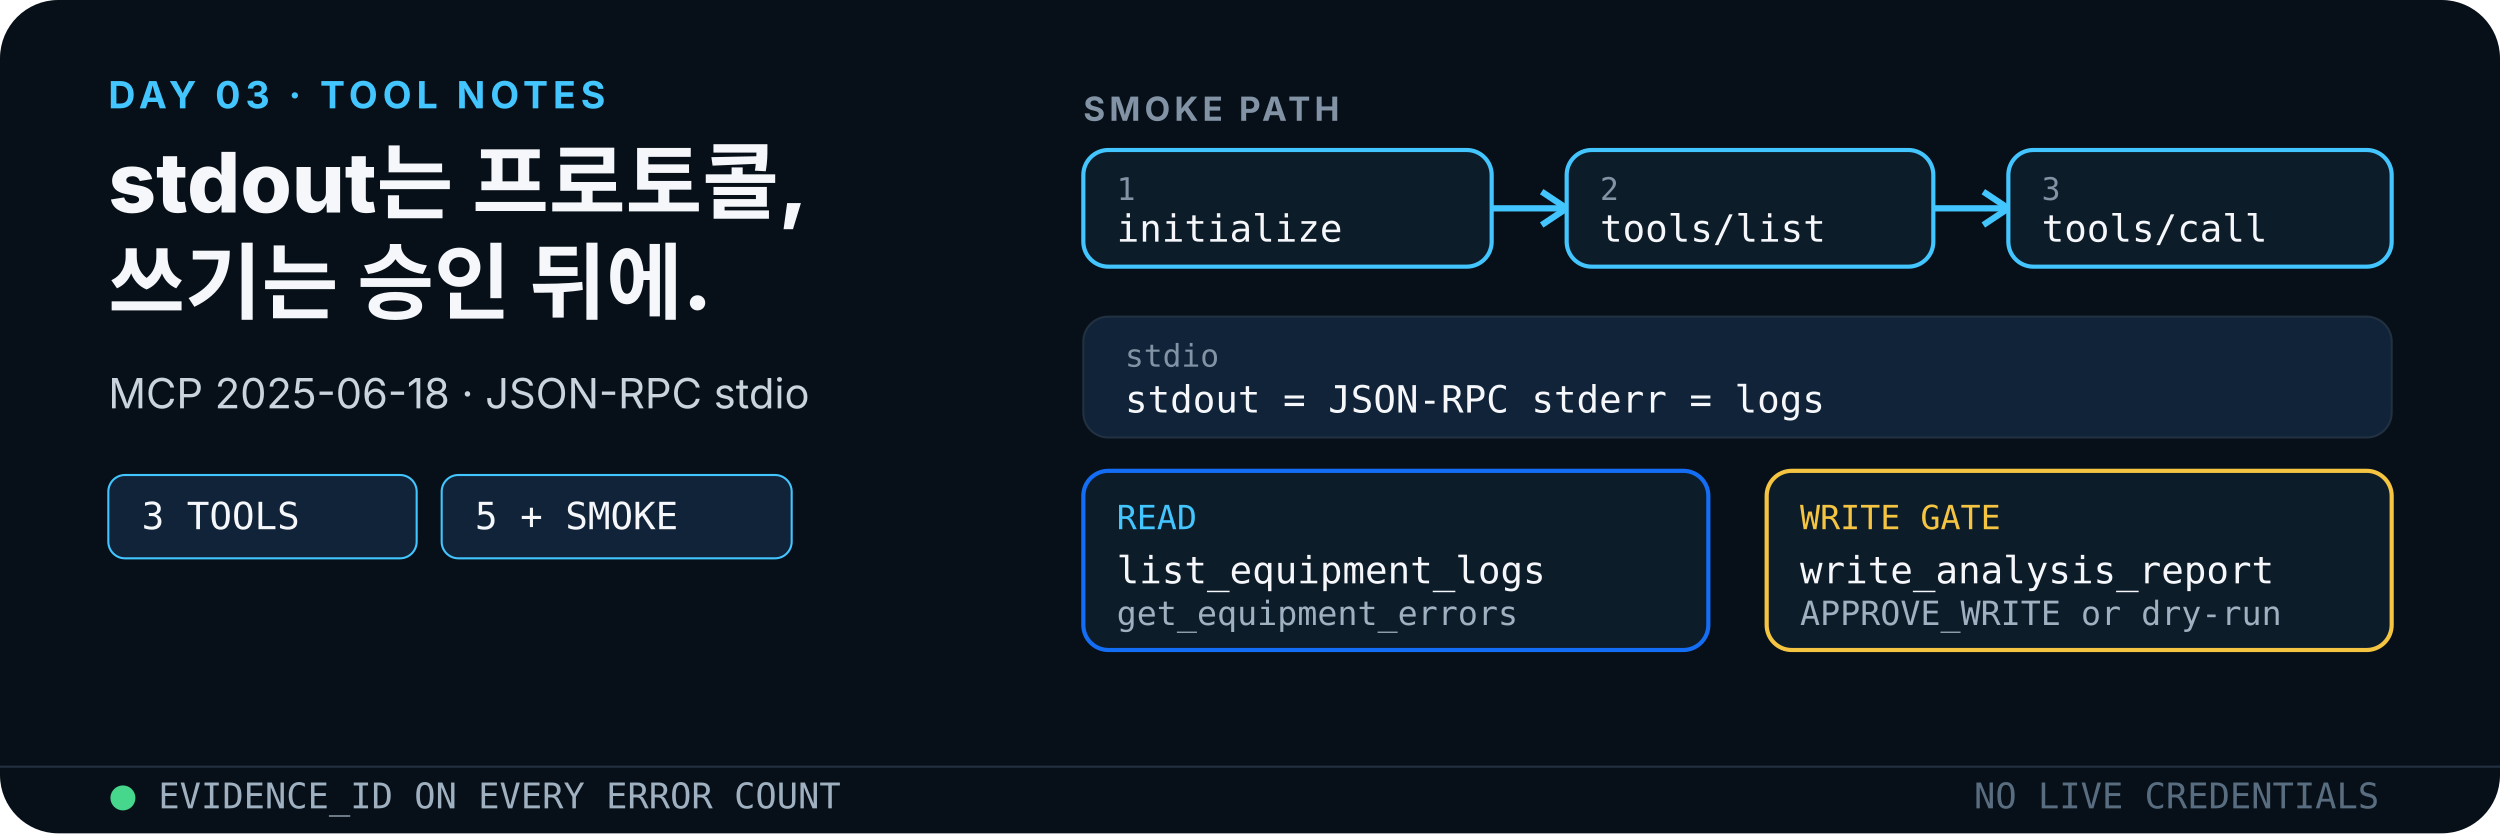
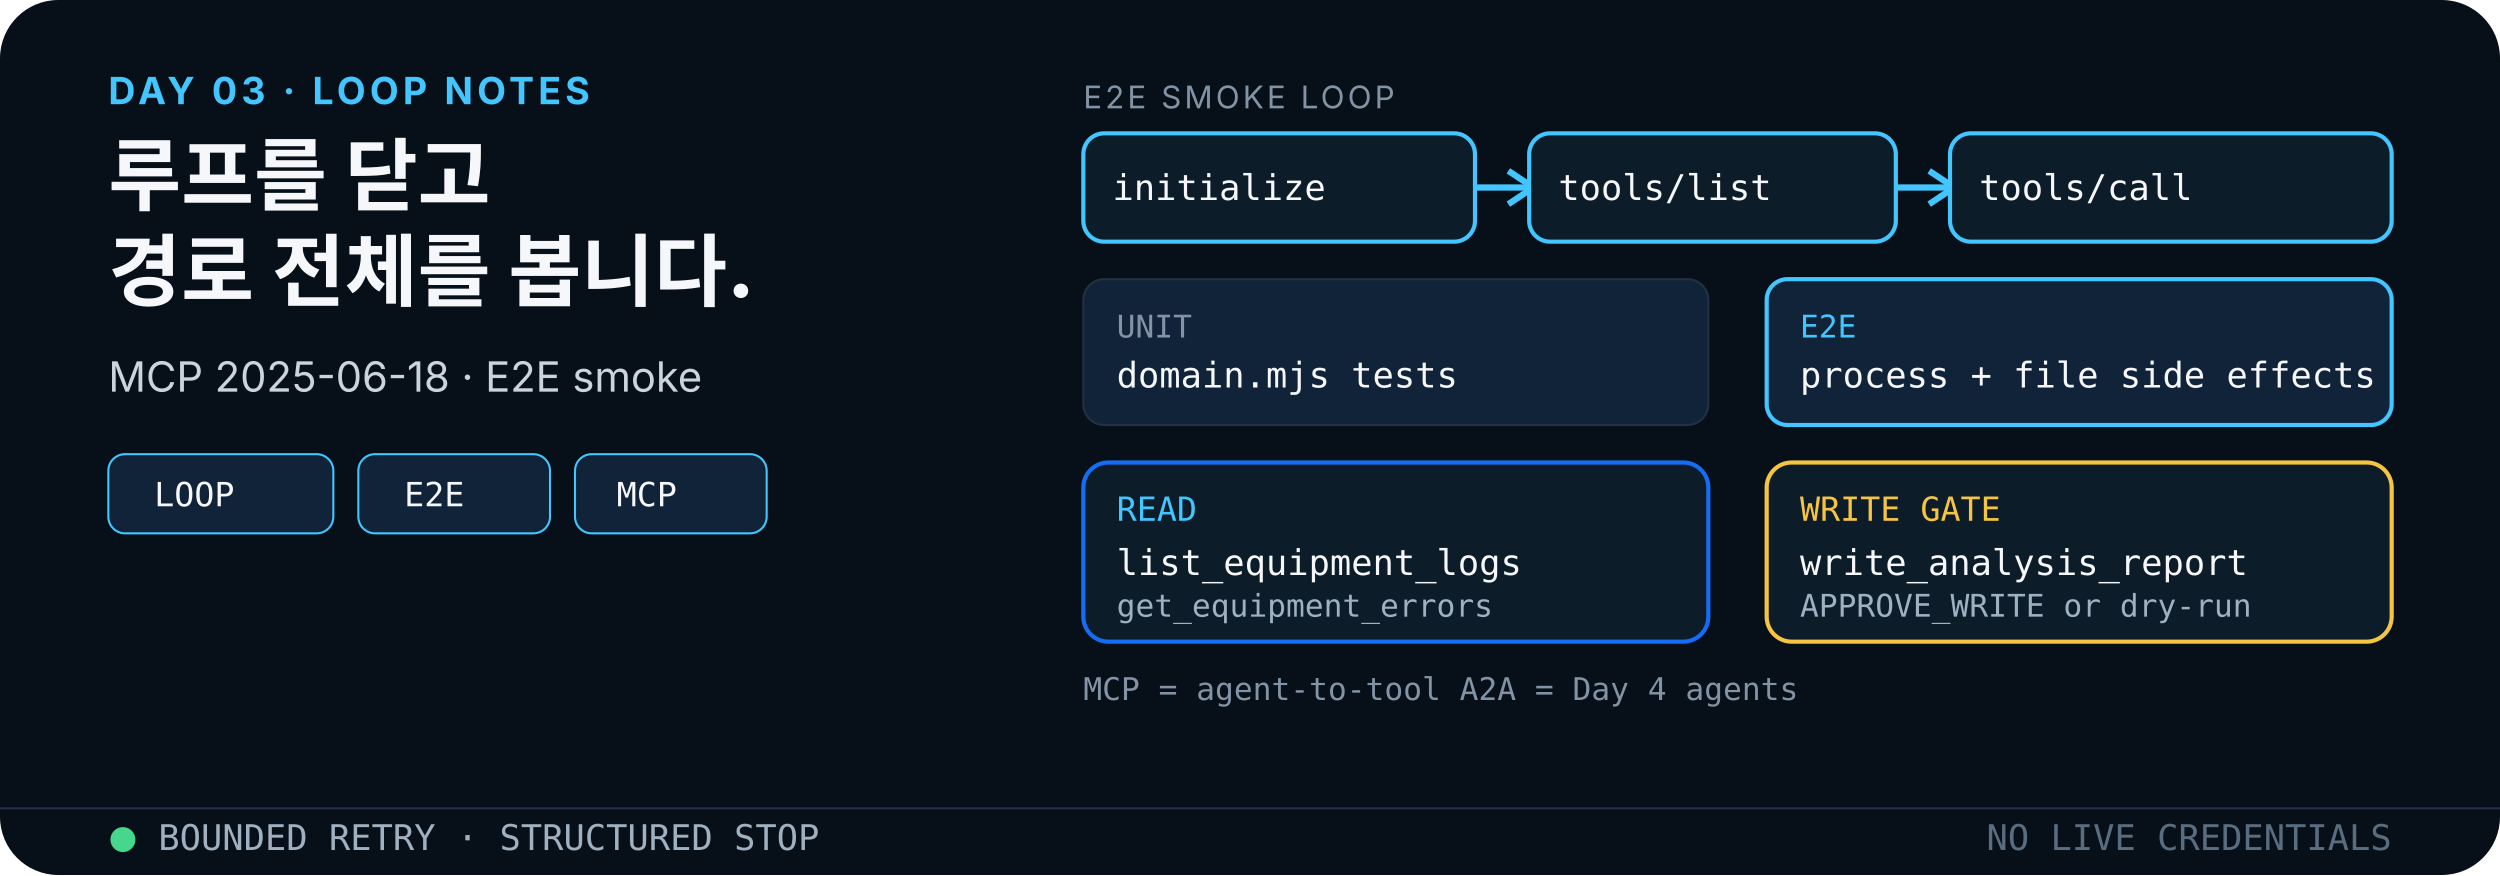
- <svg xmlns="http://www.w3.org/2000/svg" width="1200" height="400" viewBox="0 0 1200 400" role="img" aria-labelledby="title desc">
-   <rect width="1200" height="400" rx="28" fill="#071018" />
-   <path d="M0 368H1200" stroke="#223141" stroke-width="1" />
+ <svg xmlns="http://www.w3.org/2000/svg" width="1200" height="420" viewBox="0 0 1200 420" role="img" aria-labelledby="title desc">
+   <rect width="1200" height="420" rx="28" fill="#071018" />
+   <path d="M0 388H1200" stroke="#223141" stroke-width="1" />
  <g font-family="-apple-system,BlinkMacSystemFont,'Segoe UI','Noto Sans KR',sans-serif">
-     <text x="52" y="52" fill="#43C6FF" font-size="18" font-weight="700" letter-spacing="2.4">DAY 03 · TOOL NOTES</text>
-     <text x="52" y="102" fill="#F5F7FA" font-size="40" font-weight="800">stdout는 프로토콜,</text>
-     <text x="52" y="150" fill="#F5F7FA" font-size="40" font-weight="800">쓰기는 승인 뒤에.</text>
-     <text x="52" y="196" fill="#C9D4DF" font-size="20">MCP 2025-06-18 · JSON-RPC stdio</text>
-     <g transform="translate(52 228)" font-family="ui-monospace,SFMono-Regular,Menlo,monospace">
-       <rect width="148" height="40" rx="8" fill="#102338" stroke="#43C6FF" />
-       <text x="16" y="26" fill="#F5F7FA" font-size="18">3 TOOLS</text>
-       <rect x="160" width="168" height="40" rx="8" fill="#102338" stroke="#43C6FF" />
-       <text x="176" y="26" fill="#F5F7FA" font-size="18">5 + SMOKE</text>
+     <text x="52" y="50" fill="#43C6FF" font-size="18" font-weight="700" letter-spacing="2">DAY 03 · LOOP NOTES</text>
+     <text x="52" y="98" fill="#F5F7FA" font-size="38" font-weight="800">루프를 닫고</text>
+     <text x="52" y="144" fill="#F5F7FA" font-size="38" font-weight="800">경로 전체를 봅니다.</text>
+     <text x="52" y="188" fill="#C9D4DF" font-size="20">MCP 2025-06-18 · E2E smoke</text>
+     <g transform="translate(52 218)" font-family="ui-monospace,SFMono-Regular,Menlo,monospace">
+       <rect width="108" height="38" rx="8" fill="#102338" stroke="#43C6FF" />
+       <text x="22" y="25" fill="#F5F7FA" font-size="16">LOOP</text>
+       <rect x="120" width="92" height="38" rx="8" fill="#102338" stroke="#43C6FF" />
+       <text x="142" y="25" fill="#F5F7FA" font-size="16">E2E</text>
+       <rect x="224" width="92" height="38" rx="8" fill="#102338" stroke="#43C6FF" />
+       <text x="244" y="25" fill="#F5F7FA" font-size="16">MCP</text>
    </g>
  </g>
-   <g transform="translate(520 40)" font-family="ui-monospace,SFMono-Regular,Menlo,monospace">
-     <text x="0" y="18" fill="#8293A5" font-size="16" font-weight="700" letter-spacing="2" font-family="-apple-system,BlinkMacSystemFont,'Segoe UI','Noto Sans KR',sans-serif">SMOKE PATH</text>
-     <g transform="translate(0 32)">
-       <rect width="196" height="56" rx="12" fill="#0D1C29" stroke="#43C6FF" stroke-width="2" />
-       <text x="16" y="24" fill="#8293A5" font-size="15">1</text>
-       <text x="16" y="44" fill="#F5F7FA" font-size="18">initialize</text>
-       <path d="M196 28H230" stroke="#43C6FF" stroke-width="3" />
-       <path d="M220 20L232 28L220 36" fill="none" stroke="#43C6FF" stroke-width="3" />
-       <rect x="232" width="176" height="56" rx="12" fill="#0D1C29" stroke="#43C6FF" stroke-width="2" />
-       <text x="248" y="24" fill="#8293A5" font-size="15">2</text>
-       <text x="248" y="44" fill="#F5F7FA" font-size="18">tools/list</text>
-       <path d="M408 28H442" stroke="#43C6FF" stroke-width="3" />
-       <path d="M432 20L444 28L432 36" fill="none" stroke="#43C6FF" stroke-width="3" />
-       <rect x="444" width="184" height="56" rx="12" fill="#0D1C29" stroke="#43C6FF" stroke-width="2" />
-       <text x="460" y="24" fill="#8293A5" font-size="15">3</text>
-       <text x="460" y="44" fill="#F5F7FA" font-size="18">tools/call</text>
+   <g transform="translate(520 36)" font-family="ui-monospace,SFMono-Regular,Menlo,monospace">
+     <text x="0" y="16" fill="#8293A5" font-size="15" letter-spacing="1.5" font-family="-apple-system,BlinkMacSystemFont,'Segoe UI',sans-serif">E2E SMOKE LOOP</text>
+     <g transform="translate(0 28)">
+       <rect width="188" height="52" rx="10" fill="#0D1C29" stroke="#43C6FF" stroke-width="2" />
+       <text x="14" y="32" fill="#F5F7FA" font-size="17">initialize</text>
+       <path d="M188 26H214" stroke="#43C6FF" stroke-width="3" />
+       <path d="M204 18L216 26L204 34" fill="none" stroke="#43C6FF" stroke-width="3" />
+       <rect x="214" width="176" height="52" rx="10" fill="#0D1C29" stroke="#43C6FF" stroke-width="2" />
+       <text x="228" y="32" fill="#F5F7FA" font-size="17">tools/list</text>
+       <path d="M390 26H416" stroke="#43C6FF" stroke-width="3" />
+       <path d="M406 18L418 26L406 34" fill="none" stroke="#43C6FF" stroke-width="3" />
+       <rect x="416" width="212" height="52" rx="10" fill="#0D1C29" stroke="#43C6FF" stroke-width="2" />
+       <text x="430" y="32" fill="#F5F7FA" font-size="17">tools/call</text>
    </g>
-     <g transform="translate(0 112)">
-       <rect width="628" height="58" rx="12" fill="#102338" stroke="#223141" />
-       <text x="20" y="24" fill="#8293A5" font-size="15">stdio</text>
-       <text x="20" y="46" fill="#F5F7FA" font-size="18">stdout = JSON-RPC   stderr = logs</text>
+     <g transform="translate(0 98)">
+       <rect width="300" height="70" rx="10" fill="#102338" stroke="#223141" />
+       <text x="16" y="28" fill="#8293A5" font-size="15">UNIT</text>
+       <text x="16" y="52" fill="#F5F7FA" font-size="17">domain.mjs tests</text>
+       <rect x="328" width="300" height="70" rx="10" fill="#102338" stroke="#43C6FF" stroke-width="2" />
+       <text x="344" y="28" fill="#43C6FF" font-size="15">E2E</text>
+       <text x="344" y="52" fill="#F5F7FA" font-size="17">process + file side effects</text>
    </g>
    <g transform="translate(0 186)">
      <rect width="300" height="86" rx="12" fill="#0D1C29" stroke="#146EF5" stroke-width="2" />
      <text x="16" y="28" fill="#43C6FF" font-size="16">READ</text>
-       <text x="16" y="54" fill="#F5F7FA" font-size="18">list_equipment_logs</text>
-       <text x="16" y="74" fill="#9FB0C0" font-size="16">get_equipment_errors</text>
+       <text x="16" y="54" fill="#F5F7FA" font-size="17">list_equipment_logs</text>
+       <text x="16" y="74" fill="#9FB0C0" font-size="15">get_equipment_errors</text>
      <rect x="328" width="300" height="86" rx="12" fill="#0D1C29" stroke="#F5C542" stroke-width="2" />
      <text x="344" y="28" fill="#F5C542" font-size="16">WRITE GATE</text>
-       <text x="344" y="54" fill="#F5F7FA" font-size="18">write_analysis_report</text>
-       <text x="344" y="74" fill="#9FB0C0" font-size="16">APPROVE_WRITE or dry-run</text>
+       <text x="344" y="54" fill="#F5F7FA" font-size="17">write_analysis_report</text>
+       <text x="344" y="74" fill="#9FB0C0" font-size="15">APPROVE_WRITE or dry-run</text>
    </g>
+     <text x="0" y="300" fill="#8293A5" font-size="15">MCP = agent-to-tool    A2A = Day 4 agents</text>
  </g>
-   <g transform="translate(52 388)" font-family="ui-monospace,SFMono-Regular,Menlo,monospace" font-size="17">
+   <g transform="translate(52 408)" font-family="ui-monospace,SFMono-Regular,Menlo,monospace" font-size="17">
    <circle cx="7" cy="-5" r="6" fill="#46D68C" />
-     <text x="24" y="0" fill="#9FB0C0">EVIDENCE_ID ON EVERY ERROR COUNT</text>
-     <text x="1090" y="0" text-anchor="end" fill="#596D80">NO LIVE CREDENTIALS</text>
+     <text x="24" y="0" fill="#9FB0C0">BOUNDED RETRY · STRUCTURED STOP</text>
+     <text x="1096" y="0" text-anchor="end" fill="#596D80">NO LIVE CREDENTIALS</text>
  </g>
</svg>
